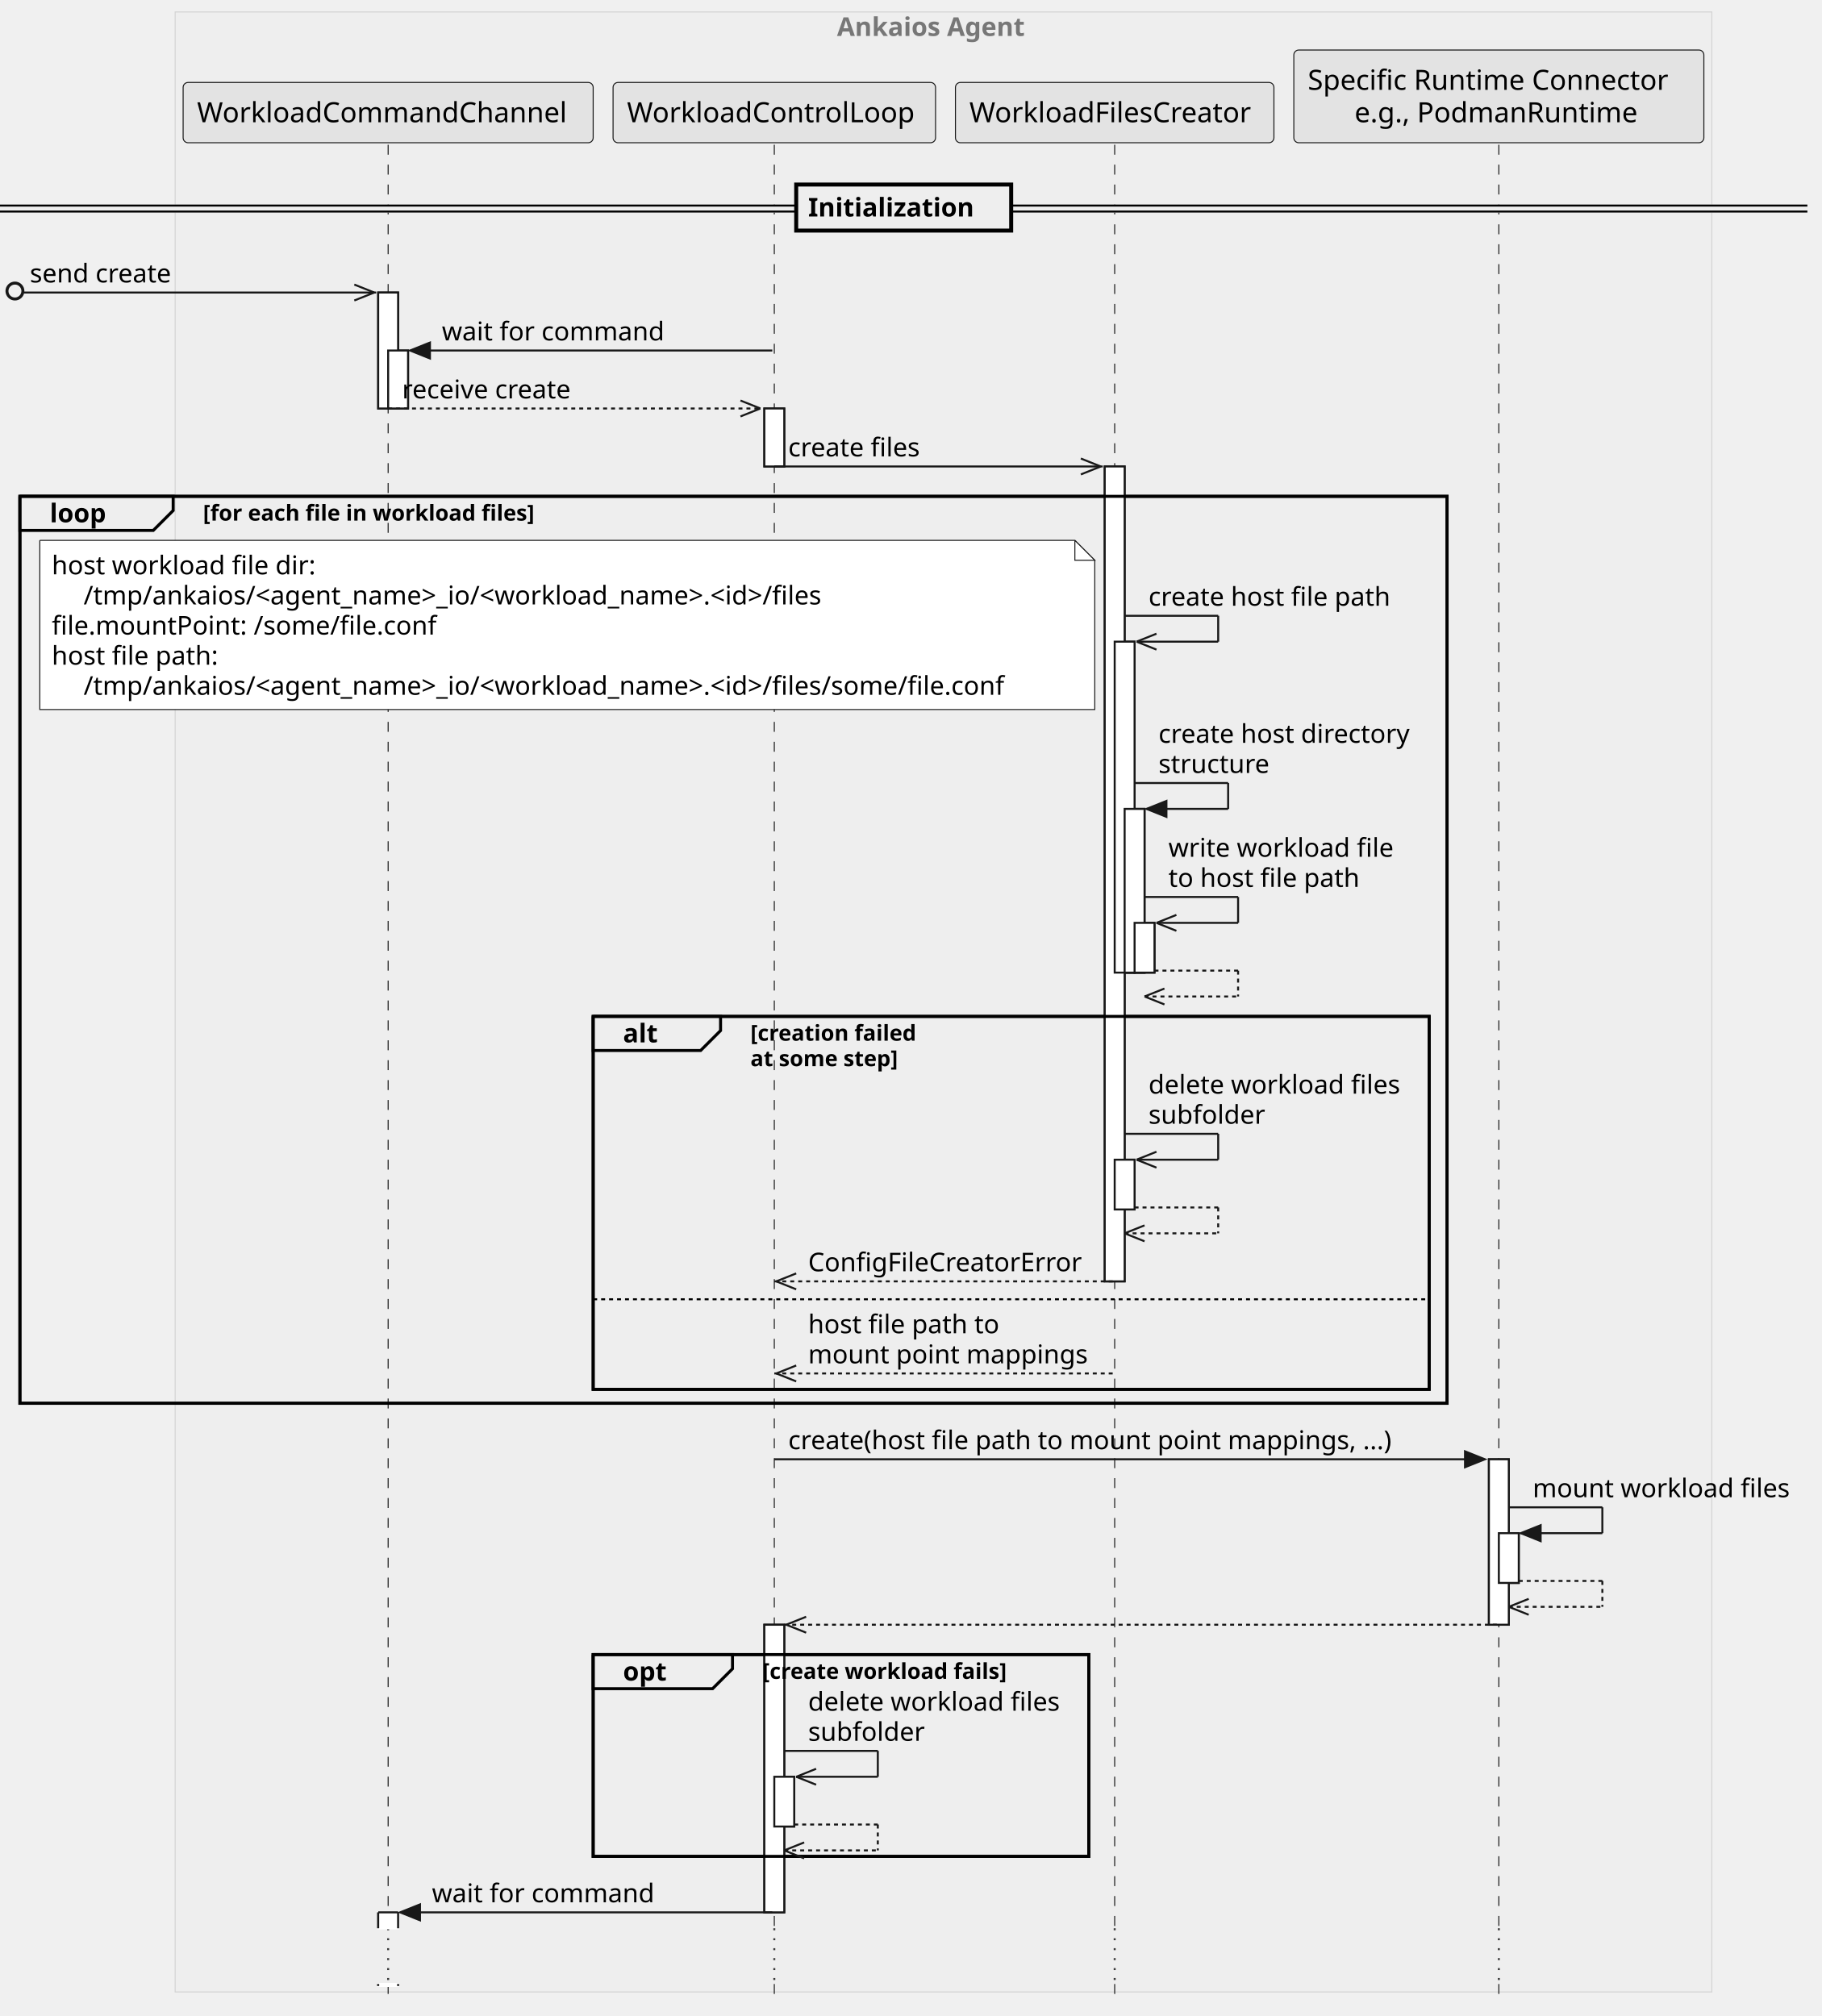
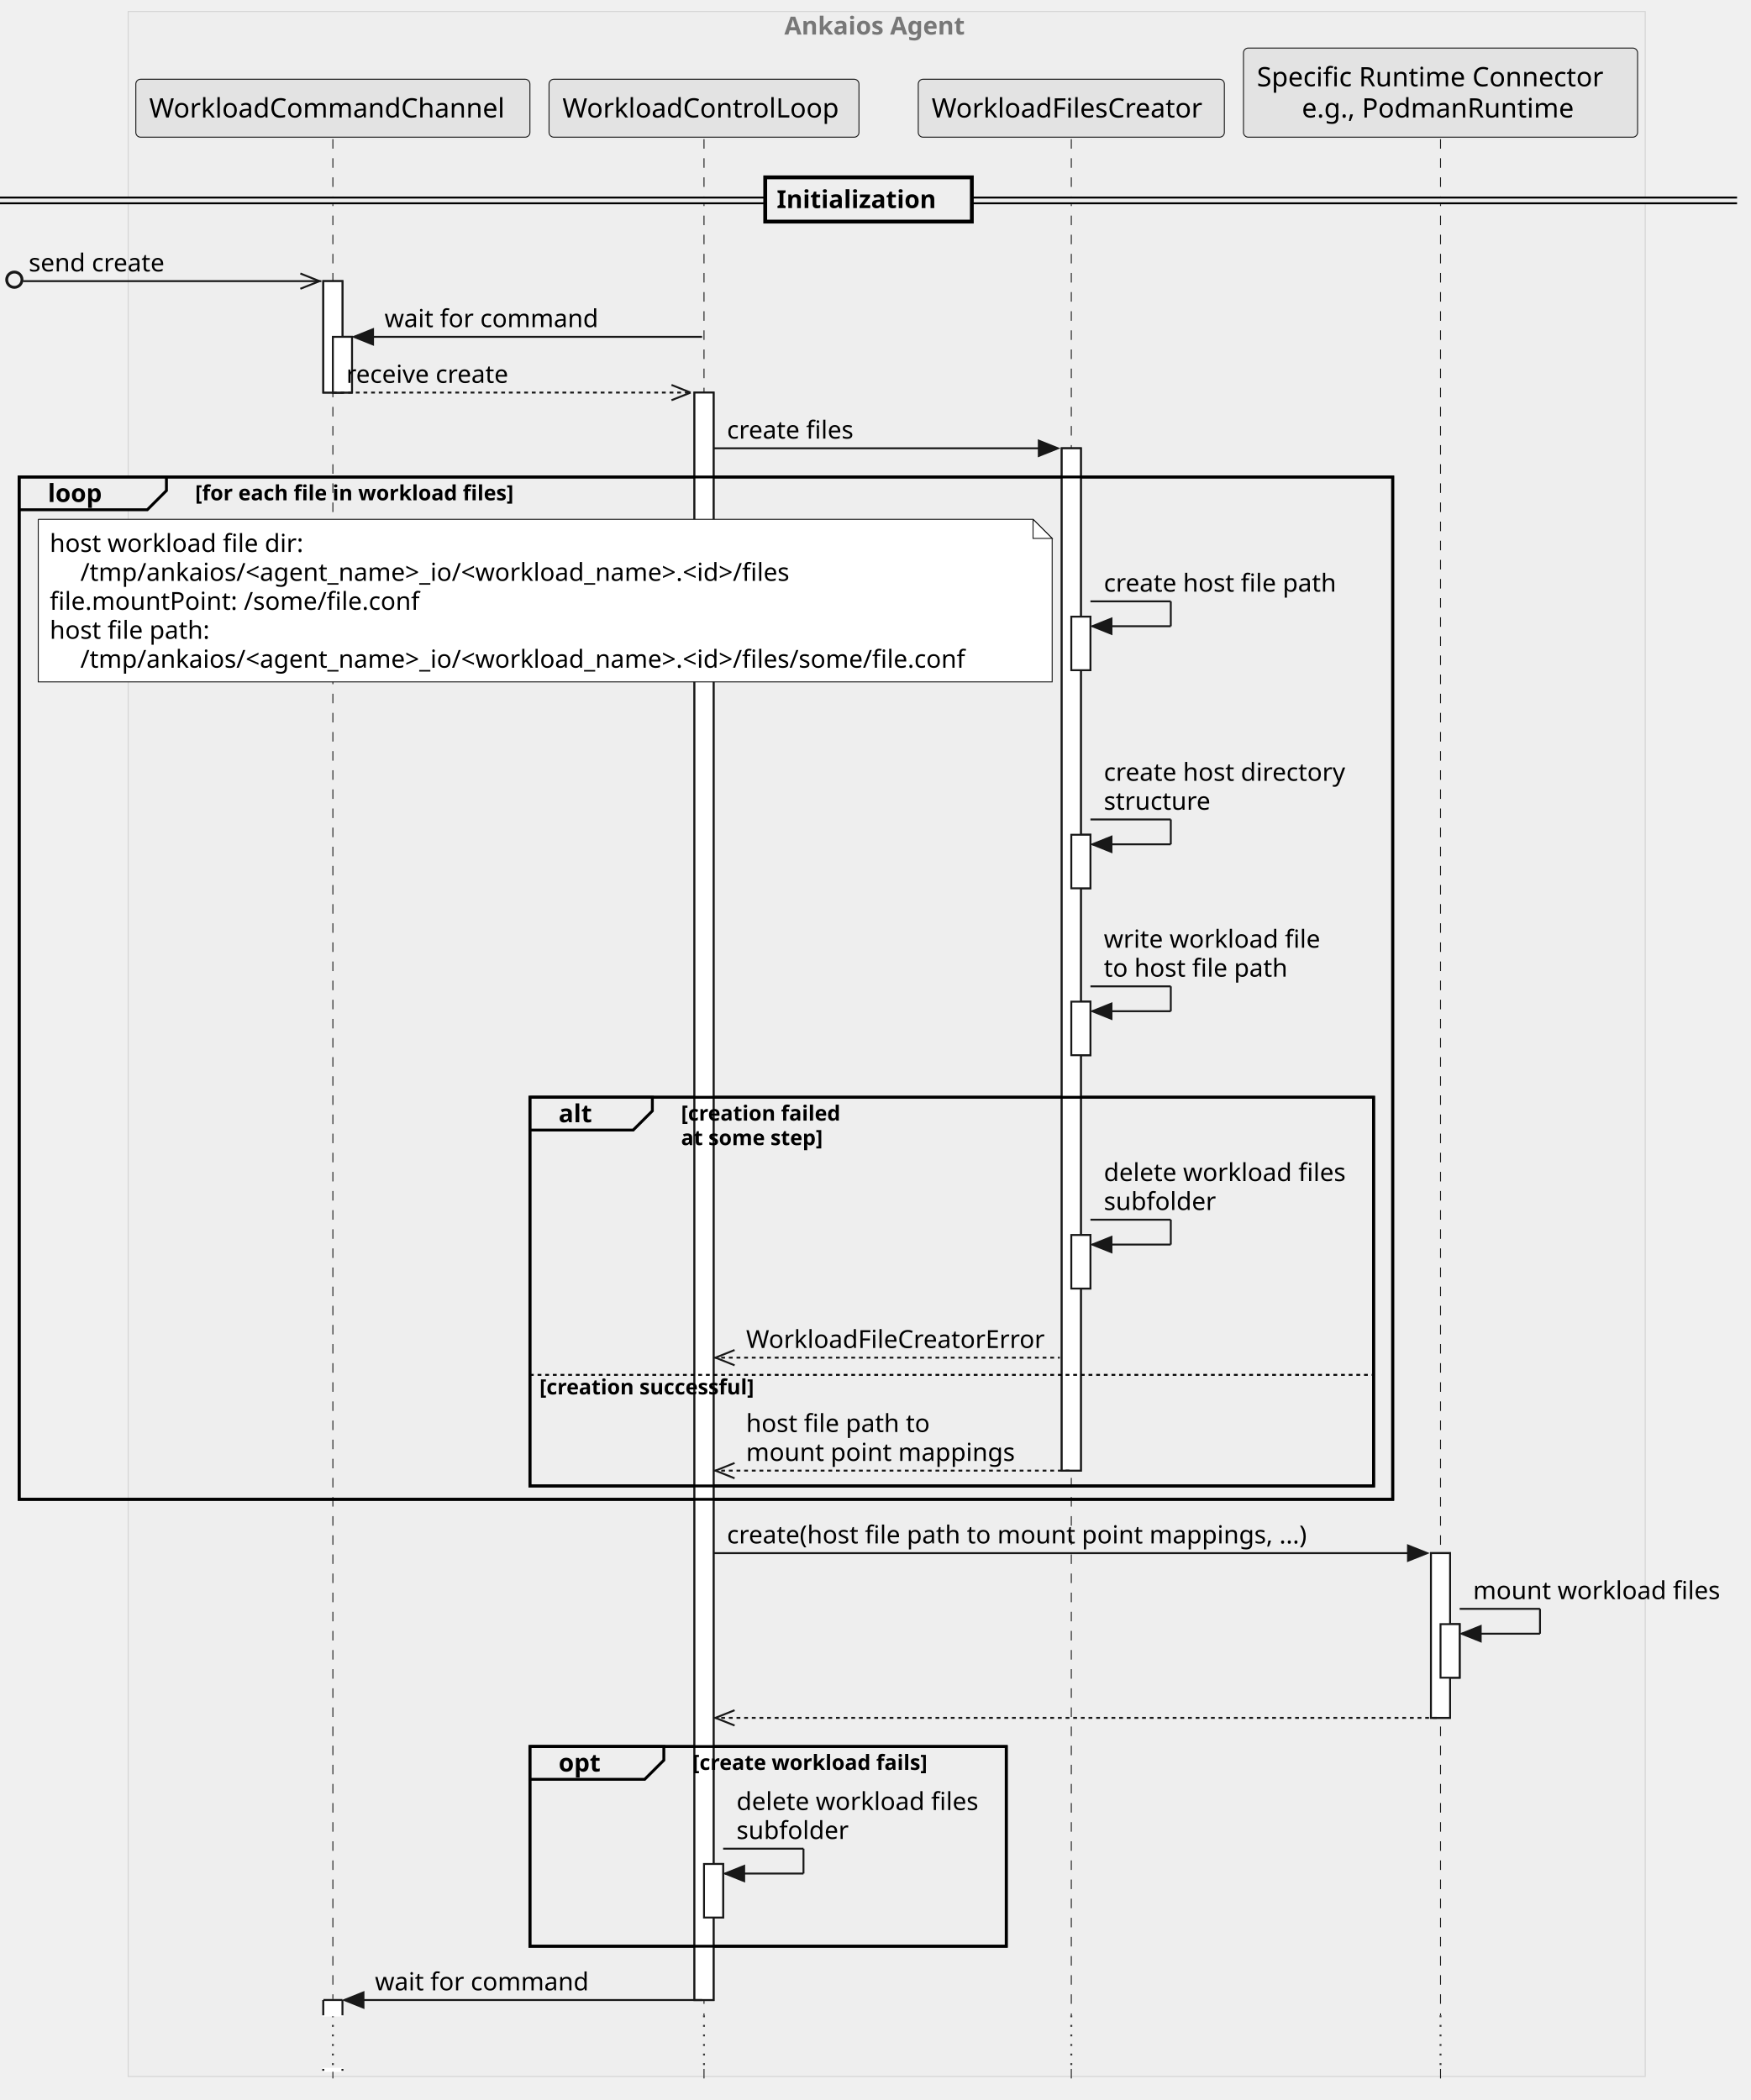
- <svg xmlns="http://www.w3.org/2000/svg" contentStyleType="text/css" height="1013px" preserveAspectRatio="none" style="width:915px;height:1013px;background:#FFFFFF;" version="1.1" viewBox="0 0 915 1013" width="915px" zoomAndPan="magnify">
+ <svg xmlns="http://www.w3.org/2000/svg" contentStyleType="text/css" height="1098px" preserveAspectRatio="none" style="width:915px;height:1098px;background:#FFFFFF;" version="1.1" viewBox="0 0 915 1098" width="915px" zoomAndPan="magnify">
  <defs />
  <g>
-     <rect fill="#EEEEEE" height="994.922" style="stroke:#D3D3D3;stroke-width:0.5;" width="772" x="88" y="6" />
-     <text fill="#777777" font-family="sans-serif" font-size="13" font-weight="bold" lengthAdjust="spacing" textLength="107" x="420.5" y="18.067">Ankaios Agent</text>
-     <rect fill="#FFFFFF" height="58.266" style="stroke:#181818;stroke-width:1.0;" width="10" x="190" y="146.992" />
-     <rect fill="#FFFFFF" height="29.133" style="stroke:#181818;stroke-width:1.0;" width="10" x="195" y="176.125" />
-     <rect fill="#FFFFFF" height="8" style="stroke:#FFFFFF;stroke-width:1.0;" width="10" x="190" y="960.922" />
-     <line style="stroke:#181818;stroke-width:1.0;" x1="190" x2="190" y1="960.922" y2="968.922" />
-     <line style="stroke:#181818;stroke-width:1.0;" x1="200" x2="200" y1="960.922" y2="968.922" />
-     <line style="stroke:#181818;stroke-width:1.0;" x1="190" x2="200" y1="960.922" y2="960.922" />
-     <rect fill="#FFFFFF" height="1" style="stroke:#FFFFFF;stroke-width:1.0;" width="10" x="190" y="996.922" />
-     <line style="stroke:#181818;stroke-width:1.0;" x1="190" x2="190" y1="996.922" y2="997.922" />
-     <line style="stroke:#181818;stroke-width:1.0;" x1="200" x2="200" y1="996.922" y2="997.922" />
-     <rect fill="#FFFFFF" height="29.133" style="stroke:#181818;stroke-width:1.0;" width="10" x="384" y="205.258" />
-     <rect fill="#FFFFFF" height="144.531" style="stroke:#181818;stroke-width:1.0;" width="10" x="384" y="816.391" />
-     <rect fill="#FFFFFF" height="25" style="stroke:#181818;stroke-width:1.0;" width="10" x="389" y="892.789" />
-     <rect fill="#FFFFFF" height="409.469" style="stroke:#181818;stroke-width:1.0;" width="10" x="555" y="234.391" />
-     <rect fill="#FFFFFF" height="166.297" style="stroke:#181818;stroke-width:1.0;" width="10" x="560" y="322.422" />
-     <rect fill="#FFFFFF" height="82.266" style="stroke:#181818;stroke-width:1.0;" width="10" x="565" y="406.453" />
-     <rect fill="#FFFFFF" height="25" style="stroke:#181818;stroke-width:1.0;" width="10" x="570" y="463.719" />
-     <rect fill="#FFFFFF" height="25" style="stroke:#181818;stroke-width:1.0;" width="10" x="560" y="582.727" />
-     <rect fill="#FFFFFF" height="83.133" style="stroke:#181818;stroke-width:1.0;" width="10" x="748" y="733.258" />
-     <rect fill="#FFFFFF" height="25" style="stroke:#181818;stroke-width:1.0;" width="10" x="753" y="770.391" />
-     <rect fill="none" height="455.734" style="stroke:#000000;stroke-width:1.5;" width="717" x="10" y="249.391" />
-     <rect fill="none" height="187.406" style="stroke:#000000;stroke-width:1.5;" width="420" x="298" y="510.719" />
-     <rect fill="none" height="101.398" style="stroke:#000000;stroke-width:1.5;" width="249" x="298" y="831.391" />
-     <line style="stroke:#181818;stroke-width:0.5;stroke-dasharray:5.0,5.0;" x1="195" x2="195" y1="72.727" y2="968.922" />
-     <line style="stroke:#383838;stroke-width:1.0;stroke-dasharray:1.0,4.0;" x1="195" x2="195" y1="968.922" y2="996.922" />
-     <line style="stroke:#181818;stroke-width:0.5;stroke-dasharray:5.0,5.0;" x1="195" x2="195" y1="996.922" y2="1006.922" />
-     <line style="stroke:#181818;stroke-width:0.5;stroke-dasharray:5.0,5.0;" x1="389" x2="389" y1="72.727" y2="968.922" />
-     <line style="stroke:#383838;stroke-width:1.0;stroke-dasharray:1.0,4.0;" x1="389" x2="389" y1="968.922" y2="996.922" />
-     <line style="stroke:#181818;stroke-width:0.5;stroke-dasharray:5.0,5.0;" x1="389" x2="389" y1="996.922" y2="1006.922" />
-     <line style="stroke:#181818;stroke-width:0.5;stroke-dasharray:5.0,5.0;" x1="560" x2="560" y1="72.727" y2="968.922" />
-     <line style="stroke:#383838;stroke-width:1.0;stroke-dasharray:1.0,4.0;" x1="560" x2="560" y1="968.922" y2="996.922" />
-     <line style="stroke:#181818;stroke-width:0.5;stroke-dasharray:5.0,5.0;" x1="560" x2="560" y1="996.922" y2="1006.922" />
-     <line style="stroke:#181818;stroke-width:0.5;stroke-dasharray:5.0,5.0;" x1="753" x2="753" y1="72.727" y2="968.922" />
-     <line style="stroke:#383838;stroke-width:1.0;stroke-dasharray:1.0,4.0;" x1="753" x2="753" y1="968.922" y2="996.922" />
-     <line style="stroke:#181818;stroke-width:0.5;stroke-dasharray:5.0,5.0;" x1="753" x2="753" y1="996.922" y2="1006.922" />
-     <rect fill="#E3E3E3" height="30.297" rx="2.5" ry="2.5" style="stroke:#181818;stroke-width:0.5;" width="206" x="92" y="41.43" />
-     <text fill="#000000" font-family="sans-serif" font-size="14" lengthAdjust="spacing" textLength="192" x="99" y="61.425">WorkloadCommandChannel</text>
-     <rect fill="#E3E3E3" height="30.297" rx="2.5" ry="2.5" style="stroke:#181818;stroke-width:0.5;" width="162" x="308" y="41.43" />
-     <text fill="#000000" font-family="sans-serif" font-size="14" lengthAdjust="spacing" textLength="148" x="315" y="61.425">WorkloadControlLoop</text>
+     <rect fill="#EEEEEE" height="1079.727" style="stroke:#D3D3D3;stroke-width:0.5;" width="793" x="67" y="6" />
+     <text fill="#777777" font-family="sans-serif" font-size="13" font-weight="bold" lengthAdjust="spacing" textLength="107" x="410" y="18.067">Ankaios Agent</text>
+     <rect fill="#FFFFFF" height="58.266" style="stroke:#181818;stroke-width:1.0;" width="10" x="169" y="146.992" />
+     <rect fill="#FFFFFF" height="29.133" style="stroke:#181818;stroke-width:1.0;" width="10" x="174" y="176.125" />
+     <rect fill="#FFFFFF" height="8" style="stroke:#FFFFFF;stroke-width:1.0;" width="10" x="169" y="1045.727" />
+     <line style="stroke:#181818;stroke-width:1.0;" x1="169" x2="169" y1="1045.727" y2="1053.727" />
+     <line style="stroke:#181818;stroke-width:1.0;" x1="179" x2="179" y1="1045.727" y2="1053.727" />
+     <line style="stroke:#181818;stroke-width:1.0;" x1="169" x2="179" y1="1045.727" y2="1045.727" />
+     <rect fill="#FFFFFF" height="1" style="stroke:#FFFFFF;stroke-width:1.0;" width="10" x="169" y="1081.727" />
+     <line style="stroke:#181818;stroke-width:1.0;" x1="169" x2="169" y1="1081.727" y2="1082.727" />
+     <line style="stroke:#181818;stroke-width:1.0;" x1="179" x2="179" y1="1081.727" y2="1082.727" />
+     <rect fill="#FFFFFF" height="840.469" style="stroke:#181818;stroke-width:1.0;" width="10" x="363" y="205.258" />
+     <rect fill="#FFFFFF" height="28" style="stroke:#181818;stroke-width:1.0;" width="10" x="368" y="974.594" />
+     <rect fill="#FFFFFF" height="534.539" style="stroke:#181818;stroke-width:1.0;" width="10" x="555" y="234.391" />
+     <rect fill="#FFFFFF" height="28" style="stroke:#181818;stroke-width:1.0;" width="10" x="560" y="322.422" />
+     <rect fill="#FFFFFF" height="28" style="stroke:#181818;stroke-width:1.0;" width="10" x="560" y="436.453" />
+     <rect fill="#FFFFFF" height="28" style="stroke:#181818;stroke-width:1.0;" width="10" x="560" y="523.719" />
+     <rect fill="#FFFFFF" height="28" style="stroke:#181818;stroke-width:1.0;" width="10" x="560" y="645.727" />
+     <rect fill="#FFFFFF" height="86.133" style="stroke:#181818;stroke-width:1.0;" width="10" x="748" y="812.062" />
+     <rect fill="#FFFFFF" height="28" style="stroke:#181818;stroke-width:1.0;" width="10" x="753" y="849.195" />
+     <rect fill="none" height="534.539" style="stroke:#000000;stroke-width:1.5;" width="718" x="10" y="249.391" />
+     <rect fill="none" height="203.211" style="stroke:#000000;stroke-width:1.5;" width="441" x="277" y="573.719" />
+     <rect fill="none" height="104.398" style="stroke:#000000;stroke-width:1.5;" width="249" x="277" y="913.195" />
+     <line style="stroke:#181818;stroke-width:0.5;stroke-dasharray:5.0,5.0;" x1="174" x2="174" y1="72.727" y2="1053.727" />
+     <line style="stroke:#383838;stroke-width:1.0;stroke-dasharray:1.0,4.0;" x1="174" x2="174" y1="1053.727" y2="1081.727" />
+     <line style="stroke:#181818;stroke-width:0.5;stroke-dasharray:5.0,5.0;" x1="174" x2="174" y1="1081.727" y2="1091.727" />
+     <line style="stroke:#181818;stroke-width:0.5;stroke-dasharray:5.0,5.0;" x1="368" x2="368" y1="72.727" y2="1053.727" />
+     <line style="stroke:#383838;stroke-width:1.0;stroke-dasharray:1.0,4.0;" x1="368" x2="368" y1="1053.727" y2="1081.727" />
+     <line style="stroke:#181818;stroke-width:0.5;stroke-dasharray:5.0,5.0;" x1="368" x2="368" y1="1081.727" y2="1091.727" />
+     <line style="stroke:#181818;stroke-width:0.5;stroke-dasharray:5.0,5.0;" x1="560" x2="560" y1="72.727" y2="1053.727" />
+     <line style="stroke:#383838;stroke-width:1.0;stroke-dasharray:1.0,4.0;" x1="560" x2="560" y1="1053.727" y2="1081.727" />
+     <line style="stroke:#181818;stroke-width:0.5;stroke-dasharray:5.0,5.0;" x1="560" x2="560" y1="1081.727" y2="1091.727" />
+     <line style="stroke:#181818;stroke-width:0.5;stroke-dasharray:5.0,5.0;" x1="753" x2="753" y1="72.727" y2="1053.727" />
+     <line style="stroke:#383838;stroke-width:1.0;stroke-dasharray:1.0,4.0;" x1="753" x2="753" y1="1053.727" y2="1081.727" />
+     <line style="stroke:#181818;stroke-width:0.5;stroke-dasharray:5.0,5.0;" x1="753" x2="753" y1="1081.727" y2="1091.727" />
+     <rect fill="#E3E3E3" height="30.297" rx="2.5" ry="2.5" style="stroke:#181818;stroke-width:0.5;" width="206" x="71" y="41.43" />
+     <text fill="#000000" font-family="sans-serif" font-size="14" lengthAdjust="spacing" textLength="192" x="78" y="61.425">WorkloadCommandChannel</text>
+     <rect fill="#E3E3E3" height="30.297" rx="2.5" ry="2.5" style="stroke:#181818;stroke-width:0.5;" width="162" x="287" y="41.43" />
+     <text fill="#000000" font-family="sans-serif" font-size="14" lengthAdjust="spacing" textLength="148" x="294" y="61.425">WorkloadControlLoop</text>
    <rect fill="#E3E3E3" height="30.297" rx="2.5" ry="2.5" style="stroke:#181818;stroke-width:0.5;" width="160" x="480" y="41.43" />
    <text fill="#000000" font-family="sans-serif" font-size="14" lengthAdjust="spacing" textLength="146" x="487" y="61.425">WorkloadFilesCreator</text>
    <rect fill="#E3E3E3" height="46.594" rx="2.5" ry="2.5" style="stroke:#181818;stroke-width:0.5;" width="206" x="650" y="25.133" />
    <text fill="#000000" font-family="sans-serif" font-size="14" lengthAdjust="spacing" textLength="192" x="657" y="45.128">Specific Runtime Connector</text>
    <text fill="#000000" font-family="sans-serif" font-size="14" lengthAdjust="spacing" textLength="149" x="680.5" y="61.425">e.g., PodmanRuntime</text>
-     <rect fill="#FFFFFF" height="58.266" style="stroke:#181818;stroke-width:1.0;" width="10" x="190" y="146.992" />
-     <rect fill="#FFFFFF" height="29.133" style="stroke:#181818;stroke-width:1.0;" width="10" x="195" y="176.125" />
-     <rect fill="#FFFFFF" height="8" style="stroke:#FFFFFF;stroke-width:1.0;" width="10" x="190" y="960.922" />
-     <line style="stroke:#181818;stroke-width:1.0;" x1="190" x2="190" y1="960.922" y2="968.922" />
-     <line style="stroke:#181818;stroke-width:1.0;" x1="200" x2="200" y1="960.922" y2="968.922" />
-     <line style="stroke:#181818;stroke-width:1.0;" x1="190" x2="200" y1="960.922" y2="960.922" />
-     <rect fill="#FFFFFF" height="1" style="stroke:#FFFFFF;stroke-width:1.0;" width="10" x="190" y="996.922" />
-     <line style="stroke:#181818;stroke-width:1.0;" x1="190" x2="190" y1="996.922" y2="997.922" />
-     <line style="stroke:#181818;stroke-width:1.0;" x1="200" x2="200" y1="996.922" y2="997.922" />
-     <rect fill="#FFFFFF" height="29.133" style="stroke:#181818;stroke-width:1.0;" width="10" x="384" y="205.258" />
-     <rect fill="#FFFFFF" height="144.531" style="stroke:#181818;stroke-width:1.0;" width="10" x="384" y="816.391" />
-     <rect fill="#FFFFFF" height="25" style="stroke:#181818;stroke-width:1.0;" width="10" x="389" y="892.789" />
-     <rect fill="#FFFFFF" height="409.469" style="stroke:#181818;stroke-width:1.0;" width="10" x="555" y="234.391" />
-     <rect fill="#FFFFFF" height="166.297" style="stroke:#181818;stroke-width:1.0;" width="10" x="560" y="322.422" />
-     <rect fill="#FFFFFF" height="82.266" style="stroke:#181818;stroke-width:1.0;" width="10" x="565" y="406.453" />
-     <rect fill="#FFFFFF" height="25" style="stroke:#181818;stroke-width:1.0;" width="10" x="570" y="463.719" />
-     <rect fill="#FFFFFF" height="25" style="stroke:#181818;stroke-width:1.0;" width="10" x="560" y="582.727" />
-     <rect fill="#FFFFFF" height="83.133" style="stroke:#181818;stroke-width:1.0;" width="10" x="748" y="733.258" />
-     <rect fill="#FFFFFF" height="25" style="stroke:#181818;stroke-width:1.0;" width="10" x="753" y="770.391" />
+     <rect fill="#FFFFFF" height="58.266" style="stroke:#181818;stroke-width:1.0;" width="10" x="169" y="146.992" />
+     <rect fill="#FFFFFF" height="29.133" style="stroke:#181818;stroke-width:1.0;" width="10" x="174" y="176.125" />
+     <rect fill="#FFFFFF" height="8" style="stroke:#FFFFFF;stroke-width:1.0;" width="10" x="169" y="1045.727" />
+     <line style="stroke:#181818;stroke-width:1.0;" x1="169" x2="169" y1="1045.727" y2="1053.727" />
+     <line style="stroke:#181818;stroke-width:1.0;" x1="179" x2="179" y1="1045.727" y2="1053.727" />
+     <line style="stroke:#181818;stroke-width:1.0;" x1="169" x2="179" y1="1045.727" y2="1045.727" />
+     <rect fill="#FFFFFF" height="1" style="stroke:#FFFFFF;stroke-width:1.0;" width="10" x="169" y="1081.727" />
+     <line style="stroke:#181818;stroke-width:1.0;" x1="169" x2="169" y1="1081.727" y2="1082.727" />
+     <line style="stroke:#181818;stroke-width:1.0;" x1="179" x2="179" y1="1081.727" y2="1082.727" />
+     <rect fill="#FFFFFF" height="840.469" style="stroke:#181818;stroke-width:1.0;" width="10" x="363" y="205.258" />
+     <rect fill="#FFFFFF" height="28" style="stroke:#181818;stroke-width:1.0;" width="10" x="368" y="974.594" />
+     <rect fill="#FFFFFF" height="534.539" style="stroke:#181818;stroke-width:1.0;" width="10" x="555" y="234.391" />
+     <rect fill="#FFFFFF" height="28" style="stroke:#181818;stroke-width:1.0;" width="10" x="560" y="322.422" />
+     <rect fill="#FFFFFF" height="28" style="stroke:#181818;stroke-width:1.0;" width="10" x="560" y="436.453" />
+     <rect fill="#FFFFFF" height="28" style="stroke:#181818;stroke-width:1.0;" width="10" x="560" y="523.719" />
+     <rect fill="#FFFFFF" height="28" style="stroke:#181818;stroke-width:1.0;" width="10" x="560" y="645.727" />
+     <rect fill="#FFFFFF" height="86.133" style="stroke:#181818;stroke-width:1.0;" width="10" x="748" y="812.062" />
+     <rect fill="#FFFFFF" height="28" style="stroke:#181818;stroke-width:1.0;" width="10" x="753" y="849.195" />
    <rect fill="#EEEEEE" height="3" style="stroke:#EEEEEE;stroke-width:1.0;" width="908" x="0" y="103.293" />
    <line style="stroke:#000000;stroke-width:1.0;" x1="0" x2="908" y1="103.293" y2="103.293" />
    <line style="stroke:#000000;stroke-width:1.0;" x1="0" x2="908" y1="106.293" y2="106.293" />
    <rect fill="#EEEEEE" height="23.133" style="stroke:#000000;stroke-width:2.0;" width="108" x="400" y="92.727" />
    <text fill="#000000" font-family="sans-serif" font-size="13" font-weight="bold" lengthAdjust="spacing" textLength="89" x="406" y="108.793">Initialization</text>
    <ellipse cx="7.5" cy="146.242" fill="none" rx="4" ry="4" style="stroke:#181818;stroke-width:1.5;" />
-     <line style="stroke:#181818;stroke-width:1.0;" x1="188" x2="178" y1="146.992" y2="142.992" />
-     <line style="stroke:#181818;stroke-width:1.0;" x1="188" x2="178" y1="146.992" y2="150.992" />
-     <line style="stroke:#181818;stroke-width:1.0;" x1="12" x2="189" y1="146.992" y2="146.992" />
+     <line style="stroke:#181818;stroke-width:1.0;" x1="167" x2="157" y1="146.992" y2="142.992" />
+     <line style="stroke:#181818;stroke-width:1.0;" x1="167" x2="157" y1="146.992" y2="150.992" />
+     <line style="stroke:#181818;stroke-width:1.0;" x1="12" x2="168" y1="146.992" y2="146.992" />
    <text fill="#000000" font-family="sans-serif" font-size="13" lengthAdjust="spacing" textLength="76" x="15" y="141.926">send create</text>
-     <polygon fill="#181818" points="216,172.125,206,176.125,216,180.125" style="stroke:#181818;stroke-width:1.0;" />
-     <line style="stroke:#181818;stroke-width:1.0;" x1="210" x2="388" y1="176.125" y2="176.125" />
-     <text fill="#000000" font-family="sans-serif" font-size="13" lengthAdjust="spacing" textLength="115" x="222" y="171.059">wait for command</text>
-     <line style="stroke:#181818;stroke-width:1.0;" x1="382" x2="372" y1="205.258" y2="201.258" />
-     <line style="stroke:#181818;stroke-width:1.0;" x1="382" x2="372" y1="205.258" y2="209.258" />
-     <line style="stroke:#181818;stroke-width:1.0;stroke-dasharray:2.0,2.0;" x1="195" x2="383" y1="205.258" y2="205.258" />
-     <text fill="#000000" font-family="sans-serif" font-size="13" lengthAdjust="spacing" textLength="91" x="202" y="200.192">receive create</text>
-     <line style="stroke:#181818;stroke-width:1.0;" x1="553" x2="543" y1="234.391" y2="230.391" />
-     <line style="stroke:#181818;stroke-width:1.0;" x1="553" x2="543" y1="234.391" y2="238.391" />
-     <line style="stroke:#181818;stroke-width:1.0;" x1="389" x2="554" y1="234.391" y2="234.391" />
-     <text fill="#000000" font-family="sans-serif" font-size="13" lengthAdjust="spacing" textLength="70" x="396" y="229.325">create files</text>
+     <polygon fill="#181818" points="195,172.125,185,176.125,195,180.125" style="stroke:#181818;stroke-width:1.0;" />
+     <line style="stroke:#181818;stroke-width:1.0;" x1="189" x2="367" y1="176.125" y2="176.125" />
+     <text fill="#000000" font-family="sans-serif" font-size="13" lengthAdjust="spacing" textLength="115" x="201" y="171.059">wait for command</text>
+     <line style="stroke:#181818;stroke-width:1.0;" x1="361" x2="351" y1="205.258" y2="201.258" />
+     <line style="stroke:#181818;stroke-width:1.0;" x1="361" x2="351" y1="205.258" y2="209.258" />
+     <line style="stroke:#181818;stroke-width:1.0;stroke-dasharray:2.0,2.0;" x1="174" x2="362" y1="205.258" y2="205.258" />
+     <text fill="#000000" font-family="sans-serif" font-size="13" lengthAdjust="spacing" textLength="91" x="181" y="200.192">receive create</text>
+     <polygon fill="#181818" points="543,230.391,553,234.391,543,238.391" style="stroke:#181818;stroke-width:1.0;" />
+     <line style="stroke:#181818;stroke-width:1.0;" x1="373" x2="549" y1="234.391" y2="234.391" />
+     <text fill="#000000" font-family="sans-serif" font-size="13" lengthAdjust="spacing" textLength="70" x="380" y="229.325">create files</text>
    <path d="M10,249.391 L87,249.391 L87,256.523 L77,266.523 L10,266.523 L10,249.391 " fill="#EEEEEE" style="stroke:#000000;stroke-width:1.5;" />
-     <rect fill="none" height="455.734" style="stroke:#000000;stroke-width:1.5;" width="717" x="10" y="249.391" />
+     <rect fill="none" height="534.539" style="stroke:#000000;stroke-width:1.5;" width="718" x="10" y="249.391" />
    <text fill="#000000" font-family="sans-serif" font-size="13" font-weight="bold" lengthAdjust="spacing" textLength="32" x="25" y="262.457">loop</text>
    <text fill="#000000" font-family="sans-serif" font-size="11" font-weight="bold" lengthAdjust="spacing" textLength="199" x="102" y="261.601">[for each file in workload files]</text>
-     <line style="stroke:#181818;stroke-width:1.0;" x1="565" x2="612" y1="309.422" y2="309.422" />
-     <line style="stroke:#181818;stroke-width:1.0;" x1="612" x2="612" y1="309.422" y2="322.422" />
-     <line style="stroke:#181818;stroke-width:1.0;" x1="571" x2="612" y1="322.422" y2="322.422" />
-     <line style="stroke:#181818;stroke-width:1.0;" x1="571" x2="581" y1="322.422" y2="318.422" />
-     <line style="stroke:#181818;stroke-width:1.0;" x1="571" x2="581" y1="322.422" y2="326.422" />
-     <text fill="#000000" font-family="sans-serif" font-size="13" lengthAdjust="spacing" textLength="128" x="577" y="304.356">create host file path</text>
+     <line style="stroke:#181818;stroke-width:1.0;" x1="570" x2="612" y1="314.422" y2="314.422" />
+     <line style="stroke:#181818;stroke-width:1.0;" x1="612" x2="612" y1="314.422" y2="327.422" />
+     <line style="stroke:#181818;stroke-width:1.0;" x1="571" x2="612" y1="327.422" y2="327.422" />
+     <polygon fill="#181818" points="581,323.422,571,327.422,581,331.422" style="stroke:#181818;stroke-width:1.0;" />
+     <text fill="#000000" font-family="sans-serif" font-size="13" lengthAdjust="spacing" textLength="128" x="577" y="309.356">create host file path</text>
    <path d="M20,271.523 L20,356.523 L550,356.523 L550,281.523 L540,271.523 L20,271.523 " fill="#FFFFFF" style="stroke:#181818;stroke-width:0.5;" />
    <path d="M540,271.523 L540,281.523 L550,281.523 L540,271.523 " fill="#FFFFFF" style="stroke:#181818;stroke-width:0.5;" />
    <text fill="#000000" font-family="sans-serif" font-size="13" lengthAdjust="spacing" textLength="134" x="26" y="288.59">host workload file dir:</text>
    <text fill="#000000" font-family="sans-serif" font-size="13" lengthAdjust="spacing" textLength="400" x="42" y="303.723">/tmp/ankaios/&lt;agent_name&gt;_io/&lt;workload_name&gt;.&lt;id&gt;/files</text>
    <text fill="#000000" font-family="sans-serif" font-size="13" lengthAdjust="spacing" textLength="197" x="26" y="318.856">file.mountPoint: /some/file.conf</text>
    <text fill="#000000" font-family="sans-serif" font-size="13" lengthAdjust="spacing" textLength="87" x="26" y="333.989">host file path:</text>
    <text fill="#000000" font-family="sans-serif" font-size="13" lengthAdjust="spacing" textLength="493" x="42" y="349.122">/tmp/ankaios/&lt;agent_name&gt;_io/&lt;workload_name&gt;.&lt;id&gt;/files/some/file.conf</text>
-     <line style="stroke:#181818;stroke-width:1.0;" x1="570" x2="617" y1="393.453" y2="393.453" />
-     <line style="stroke:#181818;stroke-width:1.0;" x1="617" x2="617" y1="393.453" y2="406.453" />
-     <line style="stroke:#181818;stroke-width:1.0;" x1="576" x2="617" y1="406.453" y2="406.453" />
-     <polygon fill="#181818" points="586,402.453,576,406.453,586,410.453" style="stroke:#181818;stroke-width:1.0;" />
-     <text fill="#000000" font-family="sans-serif" font-size="13" lengthAdjust="spacing" textLength="133" x="582" y="373.254">create host directory</text>
-     <text fill="#000000" font-family="sans-serif" font-size="13" lengthAdjust="spacing" textLength="58" x="582" y="388.387">structure</text>
-     <line style="stroke:#181818;stroke-width:1.0;" x1="575" x2="622" y1="450.719" y2="450.719" />
-     <line style="stroke:#181818;stroke-width:1.0;" x1="622" x2="622" y1="450.719" y2="463.719" />
-     <line style="stroke:#181818;stroke-width:1.0;" x1="581" x2="622" y1="463.719" y2="463.719" />
-     <line style="stroke:#181818;stroke-width:1.0;" x1="581" x2="591" y1="463.719" y2="459.719" />
-     <line style="stroke:#181818;stroke-width:1.0;" x1="581" x2="591" y1="463.719" y2="467.719" />
-     <text fill="#000000" font-family="sans-serif" font-size="13" lengthAdjust="spacing" textLength="112" x="587" y="430.52">write workload file</text>
-     <text fill="#000000" font-family="sans-serif" font-size="13" lengthAdjust="spacing" textLength="100" x="587" y="445.653">to host file path</text>
-     <line style="stroke:#181818;stroke-width:1.0;stroke-dasharray:2.0,2.0;" x1="580" x2="622" y1="487.719" y2="487.719" />
-     <line style="stroke:#181818;stroke-width:1.0;stroke-dasharray:2.0,2.0;" x1="622" x2="622" y1="487.719" y2="500.719" />
-     <line style="stroke:#181818;stroke-width:1.0;stroke-dasharray:2.0,2.0;" x1="575" x2="622" y1="500.719" y2="500.719" />
-     <line style="stroke:#181818;stroke-width:1.0;" x1="575" x2="585" y1="500.719" y2="496.719" />
-     <line style="stroke:#181818;stroke-width:1.0;" x1="575" x2="585" y1="500.719" y2="504.719" />
-     <path d="M298,510.719 L362,510.719 L362,517.852 L352,527.852 L298,527.852 L298,510.719 " fill="#EEEEEE" style="stroke:#000000;stroke-width:1.5;" />
-     <rect fill="none" height="187.406" style="stroke:#000000;stroke-width:1.5;" width="420" x="298" y="510.719" />
-     <text fill="#000000" font-family="sans-serif" font-size="13" font-weight="bold" lengthAdjust="spacing" textLength="19" x="313" y="523.786">alt</text>
-     <text fill="#000000" font-family="sans-serif" font-size="11" font-weight="bold" lengthAdjust="spacing" textLength="99" x="377" y="522.929">[creation failed</text>
-     <text fill="#000000" font-family="sans-serif" font-size="11" font-weight="bold" lengthAdjust="spacing" textLength="88" x="377" y="535.734">at some step]</text>
-     <line style="stroke:#181818;stroke-width:1.0;" x1="565" x2="612" y1="569.727" y2="569.727" />
-     <line style="stroke:#181818;stroke-width:1.0;" x1="612" x2="612" y1="569.727" y2="582.727" />
-     <line style="stroke:#181818;stroke-width:1.0;" x1="571" x2="612" y1="582.727" y2="582.727" />
-     <line style="stroke:#181818;stroke-width:1.0;" x1="571" x2="581" y1="582.727" y2="578.727" />
-     <line style="stroke:#181818;stroke-width:1.0;" x1="571" x2="581" y1="582.727" y2="586.727" />
-     <text fill="#000000" font-family="sans-serif" font-size="13" lengthAdjust="spacing" textLength="129" x="577" y="549.528">delete workload files</text>
-     <text fill="#000000" font-family="sans-serif" font-size="13" lengthAdjust="spacing" textLength="59" x="577" y="564.661">subfolder</text>
-     <line style="stroke:#181818;stroke-width:1.0;stroke-dasharray:2.0,2.0;" x1="570" x2="612" y1="606.727" y2="606.727" />
-     <line style="stroke:#181818;stroke-width:1.0;stroke-dasharray:2.0,2.0;" x1="612" x2="612" y1="606.727" y2="619.727" />
-     <line style="stroke:#181818;stroke-width:1.0;stroke-dasharray:2.0,2.0;" x1="565" x2="612" y1="619.727" y2="619.727" />
-     <line style="stroke:#181818;stroke-width:1.0;" x1="565" x2="575" y1="619.727" y2="615.727" />
-     <line style="stroke:#181818;stroke-width:1.0;" x1="565" x2="575" y1="619.727" y2="623.727" />
-     <line style="stroke:#181818;stroke-width:1.0;" x1="390" x2="400" y1="643.859" y2="639.859" />
-     <line style="stroke:#181818;stroke-width:1.0;" x1="390" x2="400" y1="643.859" y2="647.859" />
-     <line style="stroke:#181818;stroke-width:1.0;stroke-dasharray:2.0,2.0;" x1="389" x2="559" y1="643.859" y2="643.859" />
-     <text fill="#000000" font-family="sans-serif" font-size="13" lengthAdjust="spacing" textLength="140" x="406" y="638.793">ConfigFileCreatorError</text>
-     <line style="stroke:#000000;stroke-width:1.0;stroke-dasharray:2.0,2.0;" x1="298" x2="718" y1="652.859" y2="652.859" />
-     <line style="stroke:#181818;stroke-width:1.0;" x1="390" x2="400" y1="690.125" y2="686.125" />
-     <line style="stroke:#181818;stroke-width:1.0;" x1="390" x2="400" y1="690.125" y2="694.125" />
-     <line style="stroke:#181818;stroke-width:1.0;stroke-dasharray:2.0,2.0;" x1="389" x2="559" y1="690.125" y2="690.125" />
-     <text fill="#000000" font-family="sans-serif" font-size="13" lengthAdjust="spacing" textLength="100" x="406" y="669.926">host file path to</text>
-     <text fill="#000000" font-family="sans-serif" font-size="13" lengthAdjust="spacing" textLength="145" x="406" y="685.059">mount point mappings</text>
-     <polygon fill="#181818" points="736,729.258,746,733.258,736,737.258" style="stroke:#181818;stroke-width:1.0;" />
-     <line style="stroke:#181818;stroke-width:1.0;" x1="389" x2="742" y1="733.258" y2="733.258" />
-     <text fill="#000000" font-family="sans-serif" font-size="13" lengthAdjust="spacing" textLength="320" x="396" y="728.192">create(host file path to mount point mappings, ...)</text>
-     <line style="stroke:#181818;stroke-width:1.0;" x1="758" x2="805" y1="757.391" y2="757.391" />
-     <line style="stroke:#181818;stroke-width:1.0;" x1="805" x2="805" y1="757.391" y2="770.391" />
-     <line style="stroke:#181818;stroke-width:1.0;" x1="764" x2="805" y1="770.391" y2="770.391" />
-     <polygon fill="#181818" points="774,766.391,764,770.391,774,774.391" style="stroke:#181818;stroke-width:1.0;" />
-     <text fill="#000000" font-family="sans-serif" font-size="13" lengthAdjust="spacing" textLength="131" x="770" y="752.325">mount workload files</text>
-     <line style="stroke:#181818;stroke-width:1.0;stroke-dasharray:2.0,2.0;" x1="763" x2="805" y1="794.391" y2="794.391" />
-     <line style="stroke:#181818;stroke-width:1.0;stroke-dasharray:2.0,2.0;" x1="805" x2="805" y1="794.391" y2="807.391" />
-     <line style="stroke:#181818;stroke-width:1.0;stroke-dasharray:2.0,2.0;" x1="758" x2="805" y1="807.391" y2="807.391" />
-     <line style="stroke:#181818;stroke-width:1.0;" x1="758" x2="768" y1="807.391" y2="803.391" />
-     <line style="stroke:#181818;stroke-width:1.0;" x1="758" x2="768" y1="807.391" y2="811.391" />
-     <line style="stroke:#181818;stroke-width:1.0;" x1="395" x2="405" y1="816.391" y2="812.391" />
-     <line style="stroke:#181818;stroke-width:1.0;" x1="395" x2="405" y1="816.391" y2="820.391" />
-     <line style="stroke:#181818;stroke-width:1.0;stroke-dasharray:2.0,2.0;" x1="394" x2="752" y1="816.391" y2="816.391" />
-     <path d="M298,831.391 L368,831.391 L368,838.523 L358,848.523 L298,848.523 L298,831.391 " fill="#EEEEEE" style="stroke:#000000;stroke-width:1.5;" />
-     <rect fill="none" height="101.398" style="stroke:#000000;stroke-width:1.5;" width="249" x="298" y="831.391" />
-     <text fill="#000000" font-family="sans-serif" font-size="13" font-weight="bold" lengthAdjust="spacing" textLength="25" x="313" y="844.457">opt</text>
-     <text fill="#000000" font-family="sans-serif" font-size="11" font-weight="bold" lengthAdjust="spacing" textLength="146" x="383" y="843.601">[create workload fails]</text>
-     <line style="stroke:#181818;stroke-width:1.0;" x1="394" x2="441" y1="879.789" y2="879.789" />
-     <line style="stroke:#181818;stroke-width:1.0;" x1="441" x2="441" y1="879.789" y2="892.789" />
-     <line style="stroke:#181818;stroke-width:1.0;" x1="400" x2="441" y1="892.789" y2="892.789" />
-     <line style="stroke:#181818;stroke-width:1.0;" x1="400" x2="410" y1="892.789" y2="888.789" />
-     <line style="stroke:#181818;stroke-width:1.0;" x1="400" x2="410" y1="892.789" y2="896.789" />
-     <text fill="#000000" font-family="sans-serif" font-size="13" lengthAdjust="spacing" textLength="129" x="406" y="859.59">delete workload files</text>
-     <text fill="#000000" font-family="sans-serif" font-size="13" lengthAdjust="spacing" textLength="59" x="406" y="874.723">subfolder</text>
-     <line style="stroke:#181818;stroke-width:1.0;stroke-dasharray:2.0,2.0;" x1="399" x2="441" y1="916.789" y2="916.789" />
-     <line style="stroke:#181818;stroke-width:1.0;stroke-dasharray:2.0,2.0;" x1="441" x2="441" y1="916.789" y2="929.789" />
-     <line style="stroke:#181818;stroke-width:1.0;stroke-dasharray:2.0,2.0;" x1="394" x2="441" y1="929.789" y2="929.789" />
-     <line style="stroke:#181818;stroke-width:1.0;" x1="394" x2="404" y1="929.789" y2="925.789" />
-     <line style="stroke:#181818;stroke-width:1.0;" x1="394" x2="404" y1="929.789" y2="933.789" />
-     <polygon fill="#181818" points="211,956.922,201,960.922,211,964.922" style="stroke:#181818;stroke-width:1.0;" />
-     <line style="stroke:#181818;stroke-width:1.0;" x1="205" x2="388" y1="960.922" y2="960.922" />
-     <text fill="#000000" font-family="sans-serif" font-size="13" lengthAdjust="spacing" textLength="115" x="217" y="955.856">wait for command</text>
+     <line style="stroke:#181818;stroke-width:1.0;" x1="570" x2="612" y1="428.453" y2="428.453" />
+     <line style="stroke:#181818;stroke-width:1.0;" x1="612" x2="612" y1="428.453" y2="441.453" />
+     <line style="stroke:#181818;stroke-width:1.0;" x1="571" x2="612" y1="441.453" y2="441.453" />
+     <polygon fill="#181818" points="581,437.453,571,441.453,581,445.453" style="stroke:#181818;stroke-width:1.0;" />
+     <text fill="#000000" font-family="sans-serif" font-size="13" lengthAdjust="spacing" textLength="133" x="577" y="408.254">create host directory</text>
+     <text fill="#000000" font-family="sans-serif" font-size="13" lengthAdjust="spacing" textLength="58" x="577" y="423.387">structure</text>
+     <line style="stroke:#181818;stroke-width:1.0;" x1="570" x2="612" y1="515.719" y2="515.719" />
+     <line style="stroke:#181818;stroke-width:1.0;" x1="612" x2="612" y1="515.719" y2="528.719" />
+     <line style="stroke:#181818;stroke-width:1.0;" x1="571" x2="612" y1="528.719" y2="528.719" />
+     <polygon fill="#181818" points="581,524.719,571,528.719,581,532.719" style="stroke:#181818;stroke-width:1.0;" />
+     <text fill="#000000" font-family="sans-serif" font-size="13" lengthAdjust="spacing" textLength="112" x="577" y="495.52">write workload file</text>
+     <text fill="#000000" font-family="sans-serif" font-size="13" lengthAdjust="spacing" textLength="100" x="577" y="510.653">to host file path</text>
+     <path d="M277,573.719 L341,573.719 L341,580.852 L331,590.852 L277,590.852 L277,573.719 " fill="#EEEEEE" style="stroke:#000000;stroke-width:1.5;" />
+     <rect fill="none" height="203.211" style="stroke:#000000;stroke-width:1.5;" width="441" x="277" y="573.719" />
+     <text fill="#000000" font-family="sans-serif" font-size="13" font-weight="bold" lengthAdjust="spacing" textLength="19" x="292" y="586.786">alt</text>
+     <text fill="#000000" font-family="sans-serif" font-size="11" font-weight="bold" lengthAdjust="spacing" textLength="99" x="356" y="585.929">[creation failed</text>
+     <text fill="#000000" font-family="sans-serif" font-size="11" font-weight="bold" lengthAdjust="spacing" textLength="88" x="356" y="598.734">at some step]</text>
+     <line style="stroke:#181818;stroke-width:1.0;" x1="570" x2="612" y1="637.727" y2="637.727" />
+     <line style="stroke:#181818;stroke-width:1.0;" x1="612" x2="612" y1="637.727" y2="650.727" />
+     <line style="stroke:#181818;stroke-width:1.0;" x1="571" x2="612" y1="650.727" y2="650.727" />
+     <polygon fill="#181818" points="581,646.727,571,650.727,581,654.727" style="stroke:#181818;stroke-width:1.0;" />
+     <text fill="#000000" font-family="sans-serif" font-size="13" lengthAdjust="spacing" textLength="129" x="577" y="617.528">delete workload files</text>
+     <text fill="#000000" font-family="sans-serif" font-size="13" lengthAdjust="spacing" textLength="59" x="577" y="632.661">subfolder</text>
+     <line style="stroke:#181818;stroke-width:1.0;" x1="374" x2="384" y1="709.859" y2="705.859" />
+     <line style="stroke:#181818;stroke-width:1.0;" x1="374" x2="384" y1="709.859" y2="713.859" />
+     <line style="stroke:#181818;stroke-width:1.0;stroke-dasharray:2.0,2.0;" x1="373" x2="554" y1="709.859" y2="709.859" />
+     <text fill="#000000" font-family="sans-serif" font-size="13" lengthAdjust="spacing" textLength="158" x="390" y="704.793">WorkloadFileCreatorError</text>
+     <line style="stroke:#000000;stroke-width:1.0;stroke-dasharray:2.0,2.0;" x1="277" x2="718" y1="718.859" y2="718.859" />
+     <text fill="#000000" font-family="sans-serif" font-size="11" font-weight="bold" lengthAdjust="spacing" textLength="135" x="282" y="729.07">[creation successful]</text>
+     <line style="stroke:#181818;stroke-width:1.0;" x1="374" x2="384" y1="768.93" y2="764.93" />
+     <line style="stroke:#181818;stroke-width:1.0;" x1="374" x2="384" y1="768.93" y2="772.93" />
+     <line style="stroke:#181818;stroke-width:1.0;stroke-dasharray:2.0,2.0;" x1="373" x2="559" y1="768.93" y2="768.93" />
+     <text fill="#000000" font-family="sans-serif" font-size="13" lengthAdjust="spacing" textLength="100" x="390" y="748.731">host file path to</text>
+     <text fill="#000000" font-family="sans-serif" font-size="13" lengthAdjust="spacing" textLength="145" x="390" y="763.864">mount point mappings</text>
+     <polygon fill="#181818" points="736,808.062,746,812.062,736,816.062" style="stroke:#181818;stroke-width:1.0;" />
+     <line style="stroke:#181818;stroke-width:1.0;" x1="373" x2="742" y1="812.062" y2="812.062" />
+     <text fill="#000000" font-family="sans-serif" font-size="13" lengthAdjust="spacing" textLength="320" x="380" y="806.997">create(host file path to mount point mappings, ...)</text>
+     <line style="stroke:#181818;stroke-width:1.0;" x1="763" x2="805" y1="841.195" y2="841.195" />
+     <line style="stroke:#181818;stroke-width:1.0;" x1="805" x2="805" y1="841.195" y2="854.195" />
+     <line style="stroke:#181818;stroke-width:1.0;" x1="764" x2="805" y1="854.195" y2="854.195" />
+     <polygon fill="#181818" points="774,850.195,764,854.195,774,858.195" style="stroke:#181818;stroke-width:1.0;" />
+     <text fill="#000000" font-family="sans-serif" font-size="13" lengthAdjust="spacing" textLength="131" x="770" y="836.129">mount workload files</text>
+     <line style="stroke:#181818;stroke-width:1.0;" x1="374" x2="384" y1="898.195" y2="894.195" />
+     <line style="stroke:#181818;stroke-width:1.0;" x1="374" x2="384" y1="898.195" y2="902.195" />
+     <line style="stroke:#181818;stroke-width:1.0;stroke-dasharray:2.0,2.0;" x1="373" x2="752" y1="898.195" y2="898.195" />
+     <path d="M277,913.195 L347,913.195 L347,920.328 L337,930.328 L277,930.328 L277,913.195 " fill="#EEEEEE" style="stroke:#000000;stroke-width:1.5;" />
+     <rect fill="none" height="104.398" style="stroke:#000000;stroke-width:1.5;" width="249" x="277" y="913.195" />
+     <text fill="#000000" font-family="sans-serif" font-size="13" font-weight="bold" lengthAdjust="spacing" textLength="25" x="292" y="926.262">opt</text>
+     <text fill="#000000" font-family="sans-serif" font-size="11" font-weight="bold" lengthAdjust="spacing" textLength="146" x="362" y="925.406">[create workload fails]</text>
+     <line style="stroke:#181818;stroke-width:1.0;" x1="378" x2="420" y1="966.594" y2="966.594" />
+     <line style="stroke:#181818;stroke-width:1.0;" x1="420" x2="420" y1="966.594" y2="979.594" />
+     <line style="stroke:#181818;stroke-width:1.0;" x1="379" x2="420" y1="979.594" y2="979.594" />
+     <polygon fill="#181818" points="389,975.594,379,979.594,389,983.594" style="stroke:#181818;stroke-width:1.0;" />
+     <text fill="#000000" font-family="sans-serif" font-size="13" lengthAdjust="spacing" textLength="129" x="385" y="946.395">delete workload files</text>
+     <text fill="#000000" font-family="sans-serif" font-size="13" lengthAdjust="spacing" textLength="59" x="385" y="961.528">subfolder</text>
+     <polygon fill="#181818" points="190,1041.727,180,1045.727,190,1049.727" style="stroke:#181818;stroke-width:1.0;" />
+     <line style="stroke:#181818;stroke-width:1.0;" x1="184" x2="367" y1="1045.727" y2="1045.727" />
+     <text fill="#000000" font-family="sans-serif" font-size="13" lengthAdjust="spacing" textLength="115" x="196" y="1040.661">wait for command</text>
  </g>
</svg>
